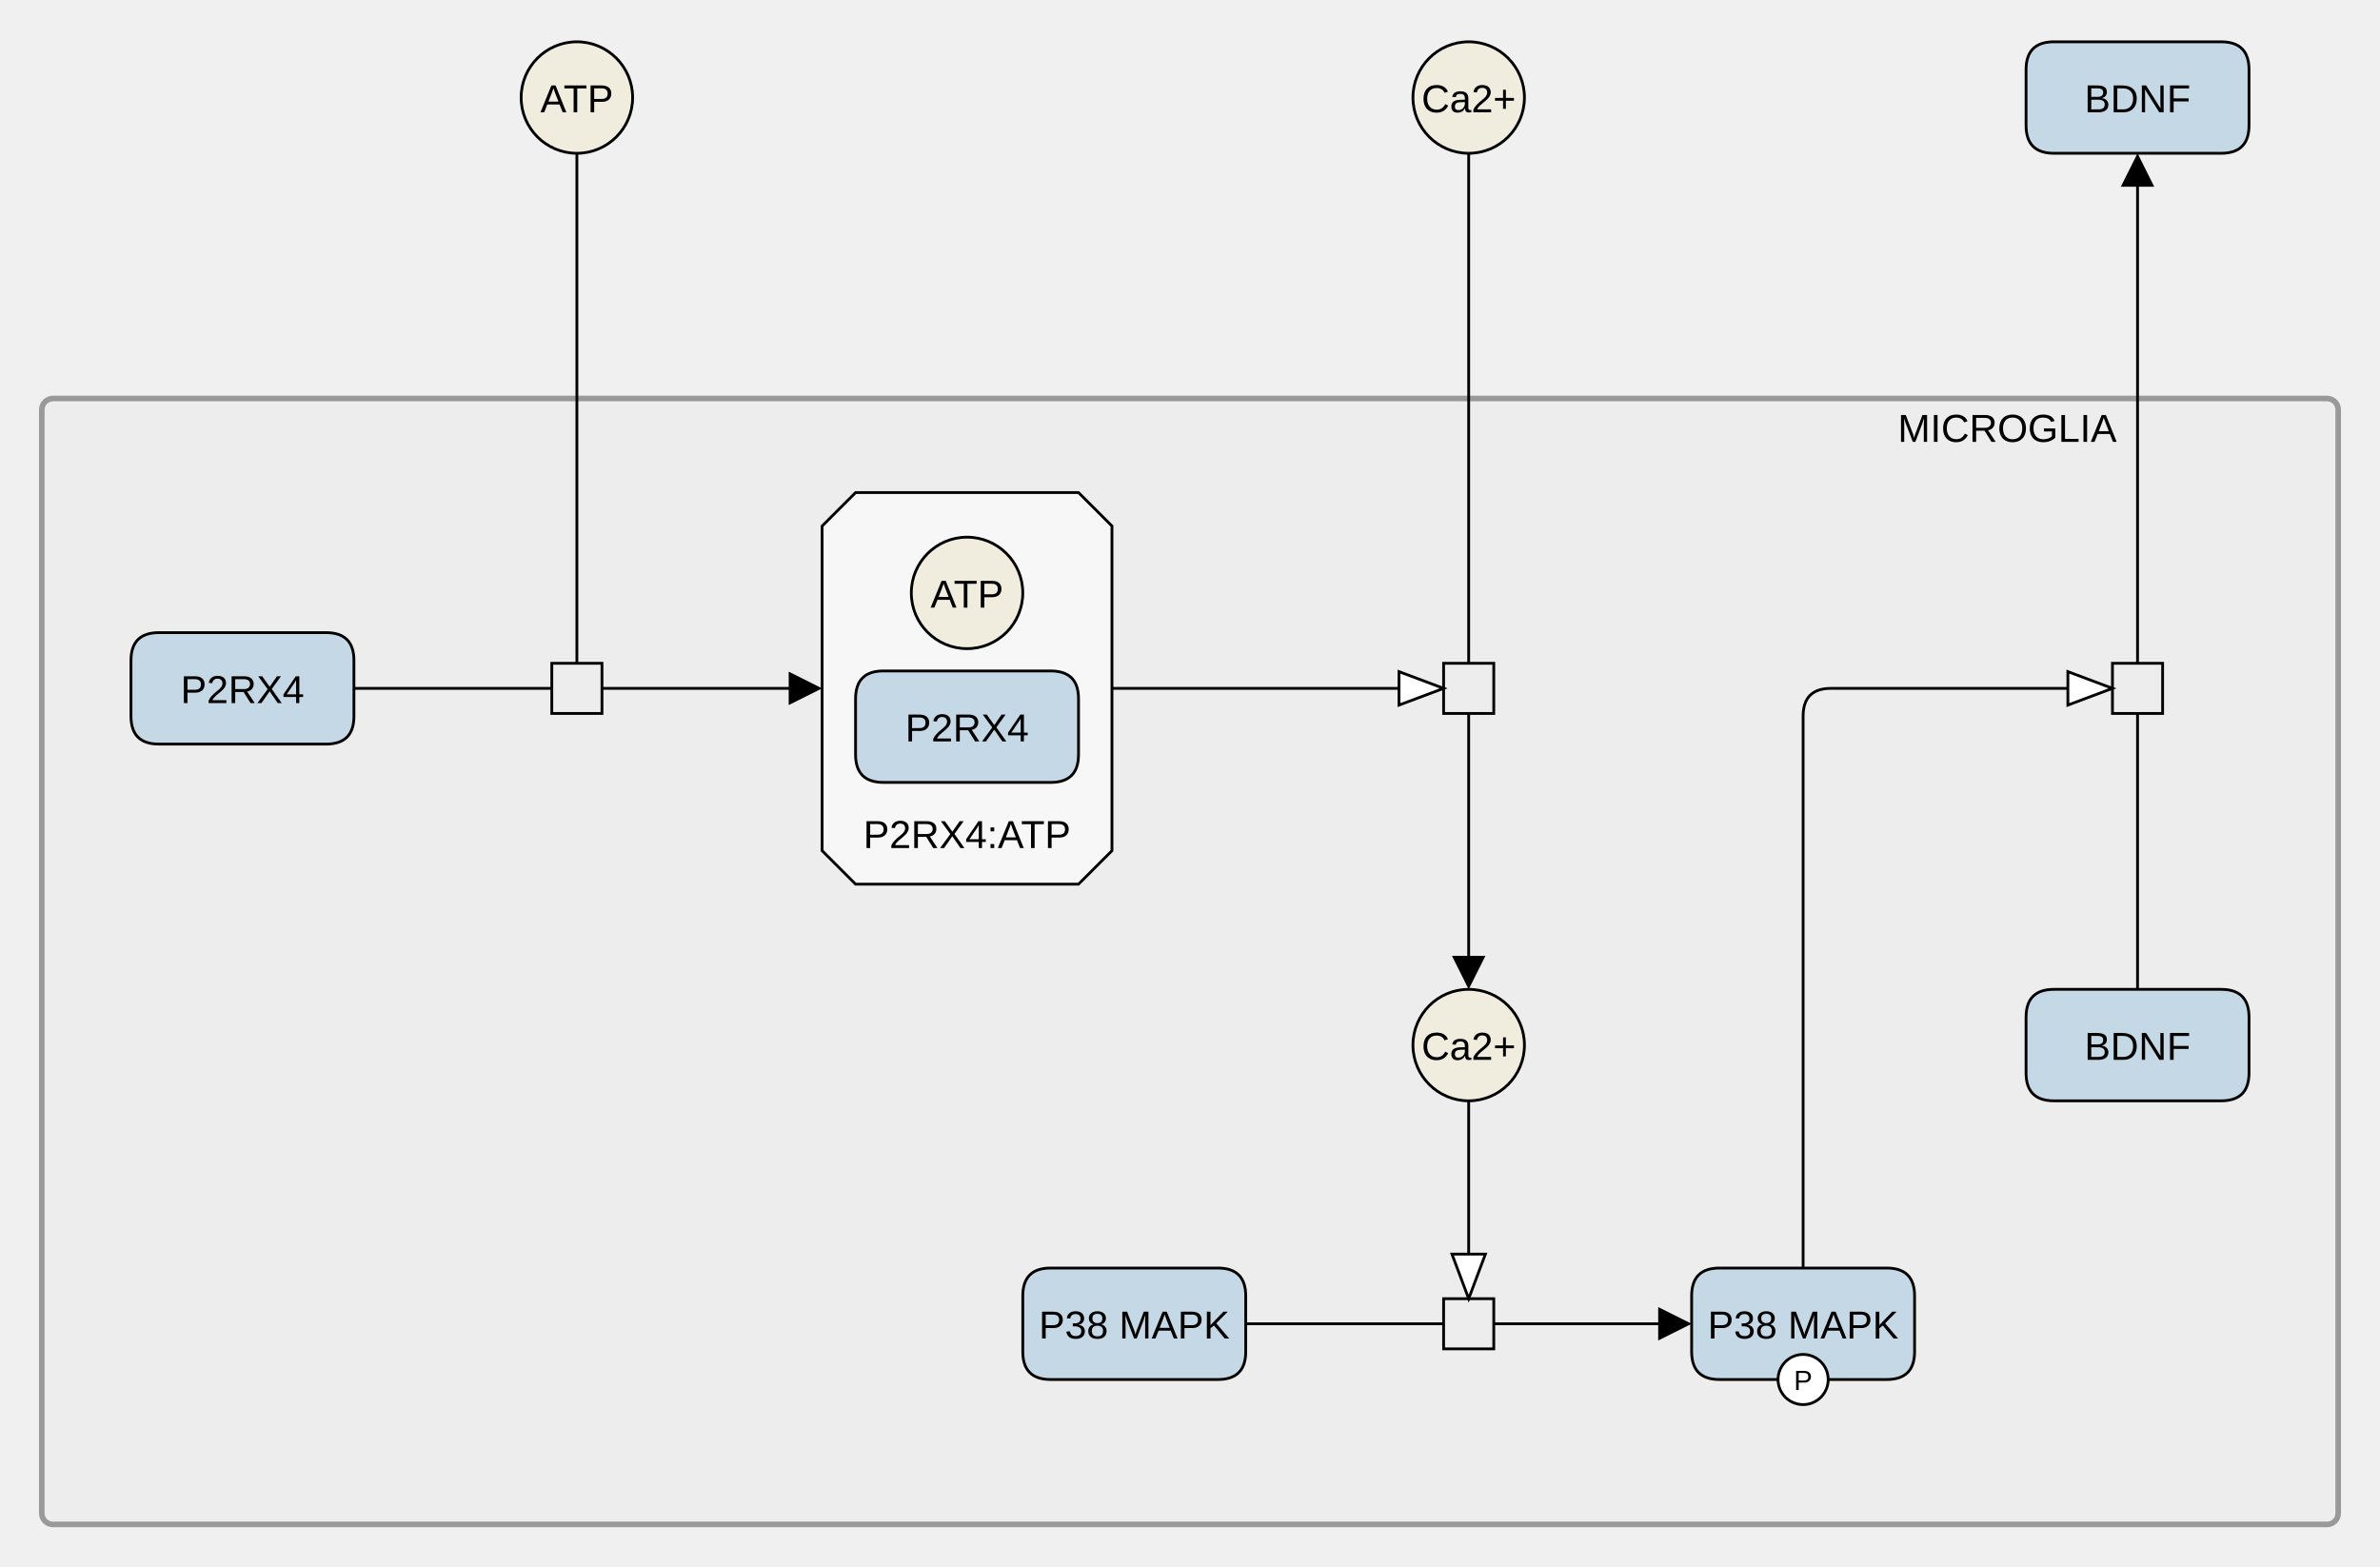
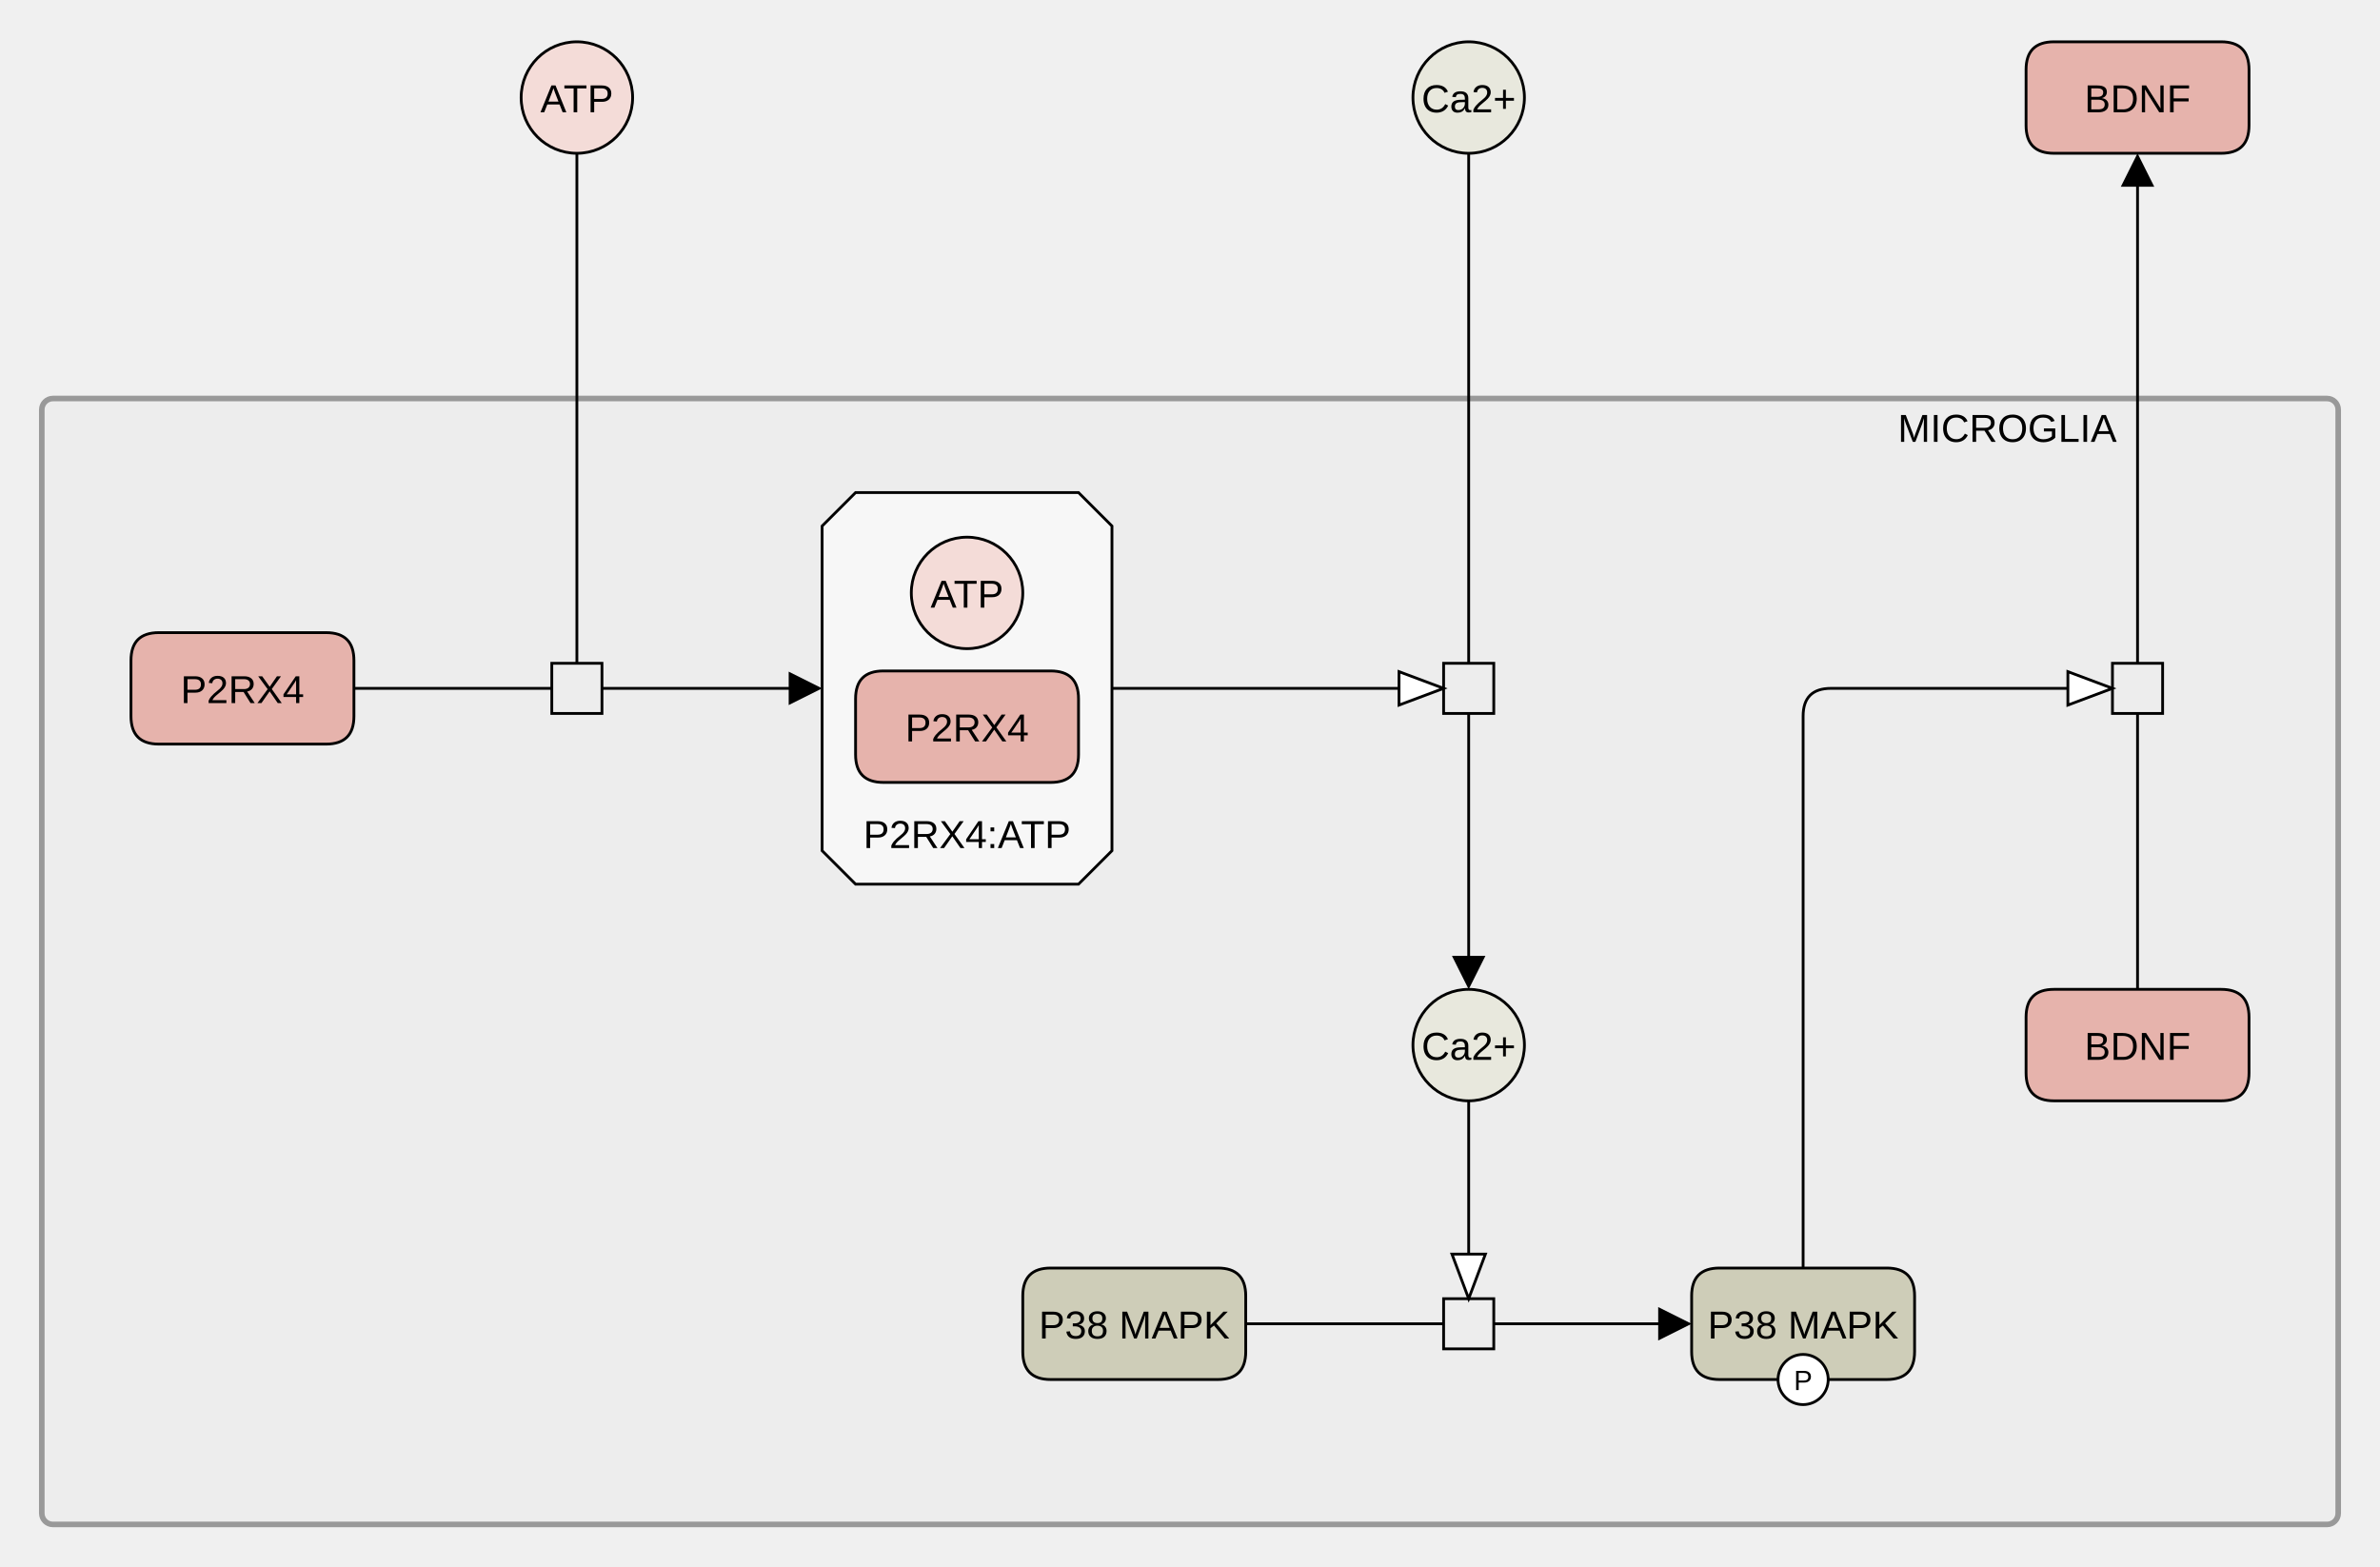
<svg xmlns="http://www.w3.org/2000/svg" width="854" height="562" viewBox="0 0 854 562" stroke-linecap="butt" stroke-miterlimit="10">
  <g transform="translate(-33,-25)">
-     <path d="M220 60 C220 48.954 228.954 40 240 40 L240 40 C251.046 40 260 48.954 260 60 L260 60 C260 71.046 251.046 80 240 80 L240 80 C228.954 80 220 71.046 220 60 Z" fill="#F0EDDE" stroke="none" />
+     <path d="M220 60 C220 48.954 228.954 40 240 40 L240 40 C251.046 40 260 48.954 260 60 L260 60 C260 71.046 251.046 80 240 80 L240 80 C228.954 80 220 71.046 220 60 Z" fill="#F4DCD8" stroke="none" />
    <path d="M220 60 C220 48.954 228.954 40 240 40 L240 40 C251.046 40 260 48.954 260 60 L260 60 C260 71.046 251.046 80 240 80 L240 80 C228.954 80 220 71.046 220 60 Z" fill="none" stroke="#000000" />
    <text x="240" y="65.291" text-anchor="middle" font-family="'Dialog', Arial, Helvetica, sans-serif" font-size="14" fill="#000000" stroke="none" xml:space="preserve">ATP</text>
-     <path d="M540 60 C540 48.954 548.954 40 560 40 L560 40 C571.046 40 580 48.954 580 60 L580 60 C580 71.046 571.046 80 560 80 L560 80 C548.954 80 540 71.046 540 60 Z" fill="#F0EDDE" stroke="none" />
+     <path d="M540 60 C540 48.954 548.954 40 560 40 L560 40 C571.046 40 580 48.954 580 60 L580 60 C580 71.046 571.046 80 560 80 L560 80 C548.954 80 540 71.046 540 60 Z" fill="#E8E8DD" stroke="none" />
    <path d="M540 60 C540 48.954 548.954 40 560 40 L560 40 C571.046 40 580 48.954 580 60 L580 60 C580 71.046 571.046 80 560 80 L560 80 C548.954 80 540 71.046 540 60 Z" fill="none" stroke="#000000" />
    <text x="560" y="65.291" text-anchor="middle" font-family="'Dialog', Arial, Helvetica, sans-serif" font-size="14" fill="#000000" stroke="none" xml:space="preserve">Ca2+</text>
-     <path d="M760 50 Q760 40 770 40 L830 40 Q840 40 840 50 L840 70 Q840 80 830 80 L770 80 Q760 80 760 70 Z" fill="#C5D8E5" stroke="none" />
+     <path d="M760 50 Q760 40 770 40 L830 40 Q840 40 840 50 L840 70 Q840 80 830 80 L770 80 Q760 80 760 70 Z" fill="#E6B3AC" stroke="none" />
    <path d="M760 50 Q760 40 770 40 L830 40 Q840 40 840 50 L840 70 Q840 80 830 80 L770 80 Q760 80 760 70 Z" fill="none" stroke="#000000" />
    <text x="800" y="65.291" text-anchor="middle" font-family="'Dialog', Arial, Helvetica, sans-serif" font-size="14" fill="#000000" stroke="none" xml:space="preserve">BDNF</text>
    <path d="M48 172 C48 169.791 49.791 168 52 168 L868 168 C870.209 168 872 169.791 872 172 L872 568 C872 570.209 870.209 572 868 572 L52 572 C49.791 572 48 570.209 48 568 Z" fill="#999999" fill-opacity="0.031" stroke="none" />
    <path d="M48 172 C48 169.791 49.791 168 52 168 L868 168 C870.209 168 872 169.791 872 172 L872 568 C872 570.209 870.209 572 868 572 L52 572 C49.791 572 48 570.209 48 568 Z" fill="none" stroke="#999999" stroke-width="2" />
    <text x="753.25" y="183.541" text-anchor="middle" font-family="'Dialog', Arial, Helvetica, sans-serif" font-size="14" fill="#000000" stroke="none" xml:space="preserve">MICROGLIA</text>
-     <path d="M80 262 Q80 252 90 252 L150 252 Q160 252 160 262 L160 282 Q160 292 150 292 L90 292 Q80 292 80 282 Z" fill="#C5D8E5" stroke="none" />
+     <path d="M80 262 Q80 252 90 252 L150 252 Q160 252 160 262 L160 282 Q160 292 150 292 L90 292 Q80 292 80 282 Z" fill="#E6B3AC" stroke="none" />
    <path d="M80 262 Q80 252 90 252 L150 252 Q160 252 160 262 L160 282 Q160 292 150 292 L90 292 Q80 292 80 282 Z" fill="none" stroke="#000000" />
    <text x="120" y="277.291" text-anchor="middle" font-family="'Dialog', Arial, Helvetica, sans-serif" font-size="14" fill="#000000" stroke="none" xml:space="preserve">P2RX4</text>
    <path d="M231 263 L249 263 L249 281 L231 281 Z" fill="none" stroke="#000000" />
    <path d="M340 201.75 L420 201.75 L432 213.75 L432 330.25 L420 342.25 L340 342.25 L328 330.25 L328 213.75 Z" fill="#F7F7F7" stroke="none" />
    <path d="M340 201.75 L420 201.75 L432 213.75 L432 330.25 L420 342.25 L340 342.25 L328 330.25 L328 213.75 Z" fill="none" stroke="#000000" />
    <text x="380" y="329.291" text-anchor="middle" font-family="'Dialog', Arial, Helvetica, sans-serif" font-size="14" fill="#000000" stroke="none" xml:space="preserve">P2RX4:ATP</text>
-     <path d="M360 237.75 C360 226.704 368.954 217.75 380 217.75 L380 217.75 C391.046 217.75 400 226.704 400 237.75 L400 237.75 C400 248.796 391.046 257.75 380 257.75 L380 257.75 C368.954 257.75 360 248.796 360 237.75 Z" fill="#F0EDDE" stroke="none" />
+     <path d="M360 237.75 C360 226.704 368.954 217.75 380 217.75 L380 217.75 C391.046 217.75 400 226.704 400 237.75 L400 237.75 C400 248.796 391.046 257.75 380 257.75 L380 257.75 C368.954 257.75 360 248.796 360 237.75 Z" fill="#F4DCD8" stroke="none" />
    <path d="M360 237.75 C360 226.704 368.954 217.75 380 217.75 L380 217.75 C391.046 217.75 400 226.704 400 237.75 L400 237.75 C400 248.796 391.046 257.75 380 257.75 L380 257.75 C368.954 257.75 360 248.796 360 237.75 Z" fill="none" stroke="#000000" />
    <text x="380" y="243.041" text-anchor="middle" font-family="'Dialog', Arial, Helvetica, sans-serif" font-size="14" fill="#000000" stroke="none" xml:space="preserve">ATP</text>
-     <path d="M340 275.75 Q340 265.75 350 265.75 L410 265.75 Q420 265.75 420 275.75 L420 295.75 Q420 305.75 410 305.75 L350 305.75 Q340 305.75 340 295.75 Z" fill="#C5D8E5" stroke="none" />
+     <path d="M340 275.75 Q340 265.75 350 265.75 L410 265.75 Q420 265.75 420 275.75 L420 295.75 Q420 305.75 410 305.75 L350 305.75 Q340 305.75 340 295.75 Z" fill="#E6B3AC" stroke="none" />
    <path d="M340 275.75 Q340 265.75 350 265.75 L410 265.75 Q420 265.75 420 275.75 L420 295.75 Q420 305.75 410 305.75 L350 305.75 Q340 305.75 340 295.75 Z" fill="none" stroke="#000000" />
    <text x="380" y="291.041" text-anchor="middle" font-family="'Dialog', Arial, Helvetica, sans-serif" font-size="14" fill="#000000" stroke="none" xml:space="preserve">P2RX4</text>
    <path d="M551 263 L569 263 L569 281 L551 281 Z" fill="none" stroke="#000000" />
-     <path d="M540 400 C540 388.954 548.954 380 560 380 L560 380 C571.046 380 580 388.954 580 400 L580 400 C580 411.046 571.046 420 560 420 L560 420 C548.954 420 540 411.046 540 400 Z" fill="#F0EDDE" stroke="none" />
+     <path d="M540 400 C540 388.954 548.954 380 560 380 L560 380 C571.046 380 580 388.954 580 400 L580 400 C580 411.046 571.046 420 560 420 L560 420 C548.954 420 540 411.046 540 400 Z" fill="#E8E8DD" stroke="none" />
    <path d="M540 400 C540 388.954 548.954 380 560 380 L560 380 C571.046 380 580 388.954 580 400 L580 400 C580 411.046 571.046 420 560 420 L560 420 C548.954 420 540 411.046 540 400 Z" fill="none" stroke="#000000" />
    <text x="560" y="405.291" text-anchor="middle" font-family="'Dialog', Arial, Helvetica, sans-serif" font-size="14" fill="#000000" stroke="none" xml:space="preserve">Ca2+</text>
-     <path d="M400 490 Q400 480 410 480 L470 480 Q480 480 480 490 L480 510 Q480 520 470 520 L410 520 Q400 520 400 510 Z" fill="#C5D8E5" stroke="none" />
+     <path d="M400 490 Q400 480 410 480 L470 480 Q480 480 480 490 L480 510 Q480 520 470 520 L410 520 Q400 520 400 510 Z" fill="#CECDB8" stroke="none" />
    <path d="M400 490 Q400 480 410 480 L470 480 Q480 480 480 490 L480 510 Q480 520 470 520 L410 520 Q400 520 400 510 Z" fill="none" stroke="#000000" />
    <text x="440" y="505.291" text-anchor="middle" font-family="'Dialog', Arial, Helvetica, sans-serif" font-size="14" fill="#000000" stroke="none" xml:space="preserve">P38 MAPK</text>
    <path d="M551 491 L569 491 L569 509 L551 509 Z" fill="none" stroke="#000000" />
-     <path d="M640 490 Q640 480 650 480 L710 480 Q720 480 720 490 L720 510 Q720 520 710 520 L650 520 Q640 520 640 510 Z" fill="#C5D8E5" stroke="none" />
+     <path d="M640 490 Q640 480 650 480 L710 480 Q720 480 720 490 L720 510 Q720 520 710 520 L650 520 Q640 520 640 510 Z" fill="#CECDB8" stroke="none" />
    <path d="M640 490 Q640 480 650 480 L710 480 Q720 480 720 490 L720 510 Q720 520 710 520 L650 520 Q640 520 640 510 Z" fill="none" stroke="#000000" />
    <text x="680" y="505.291" text-anchor="middle" font-family="'Dialog', Arial, Helvetica, sans-serif" font-size="14" fill="#000000" stroke="none" xml:space="preserve">P38 MAPK</text>
    <path d="M671 520 C671 515.029 675.029 511 680 511 L680 511 C684.971 511 689 515.029 689 520 L689 520 C689 524.971 684.971 529 680 529 L680 529 C675.029 529 671 524.971 671 520 Z" fill="#FFFFFF" stroke="none" />
    <path d="M671 520 C671 515.029 675.029 511 680 511 L680 511 C684.971 511 689 515.029 689 520 L689 520 C689 524.971 684.971 529 680 529 L680 529 C675.029 529 671 524.971 671 520 Z" fill="none" stroke="#000000" />
    <text x="680" y="523.779" text-anchor="middle" font-family="'Dialog', Arial, Helvetica, sans-serif" font-size="10" fill="#000000" stroke="none" xml:space="preserve">P</text>
-     <path d="M760 390 Q760 380 770 380 L830 380 Q840 380 840 390 L840 410 Q840 420 830 420 L770 420 Q760 420 760 410 Z" fill="#C5D8E5" stroke="none" />
+     <path d="M760 390 Q760 380 770 380 L830 380 Q840 380 840 390 L840 410 Q840 420 830 420 L770 420 Q760 420 760 410 Z" fill="#E6B3AC" stroke="none" />
    <path d="M760 390 Q760 380 770 380 L830 380 Q840 380 840 390 L840 410 Q840 420 830 420 L770 420 Q760 420 760 410 Z" fill="none" stroke="#000000" />
    <text x="800" y="405.291" text-anchor="middle" font-family="'Dialog', Arial, Helvetica, sans-serif" font-size="14" fill="#000000" stroke="none" xml:space="preserve">BDNF</text>
    <path d="M791 263 L809 263 L809 281 L791 281 Z" fill="none" stroke="#000000" />
    <path d="M240 80 L240 263" fill="none" stroke="#000000" />
    <path d="M160 272 L231 272" fill="none" stroke="#000000" />
    <path d="M249 272 L317 272" fill="none" stroke="#000000" />
    <path d="M328 272 L316 278 L316 266 Z" fill="#000000" stroke="none" />
    <path d="M560 80 L560 263" fill="none" stroke="#000000" />
    <path d="M560 281 L560 369" fill="none" stroke="#000000" />
    <path d="M560 380 L554 368 L566 368 Z" fill="#000000" stroke="none" />
    <path d="M432 272 L536 272" fill="none" stroke="#000000" />
    <path d="M551 272 L535 278 L535 266 Z" fill="white" stroke="#000000" />
    <path d="M480 500 L551 500" fill="none" stroke="#000000" />
    <path d="M569 500 L629 500" fill="none" stroke="#000000" />
    <path d="M640 500 L628 506 L628 494 Z" fill="#000000" stroke="none" />
    <path d="M560 420 L560 476" fill="none" stroke="#000000" />
    <path d="M560 491 L554 475 L566 475 Z" fill="white" stroke="#000000" />
    <path d="M800 380 L800 281" fill="none" stroke="#000000" />
    <path d="M800 263 L800 91" fill="none" stroke="#000000" />
    <path d="M800 80 L806 92 L794 92 Z" fill="#000000" stroke="none" />
    <path d="M680 480 L680 282 Q680 272 690 272 L776 272" fill="none" stroke="#000000" />
    <path d="M791 272 L775 278 L775 266 Z" fill="white" stroke="#000000" />
  </g>
</svg>
